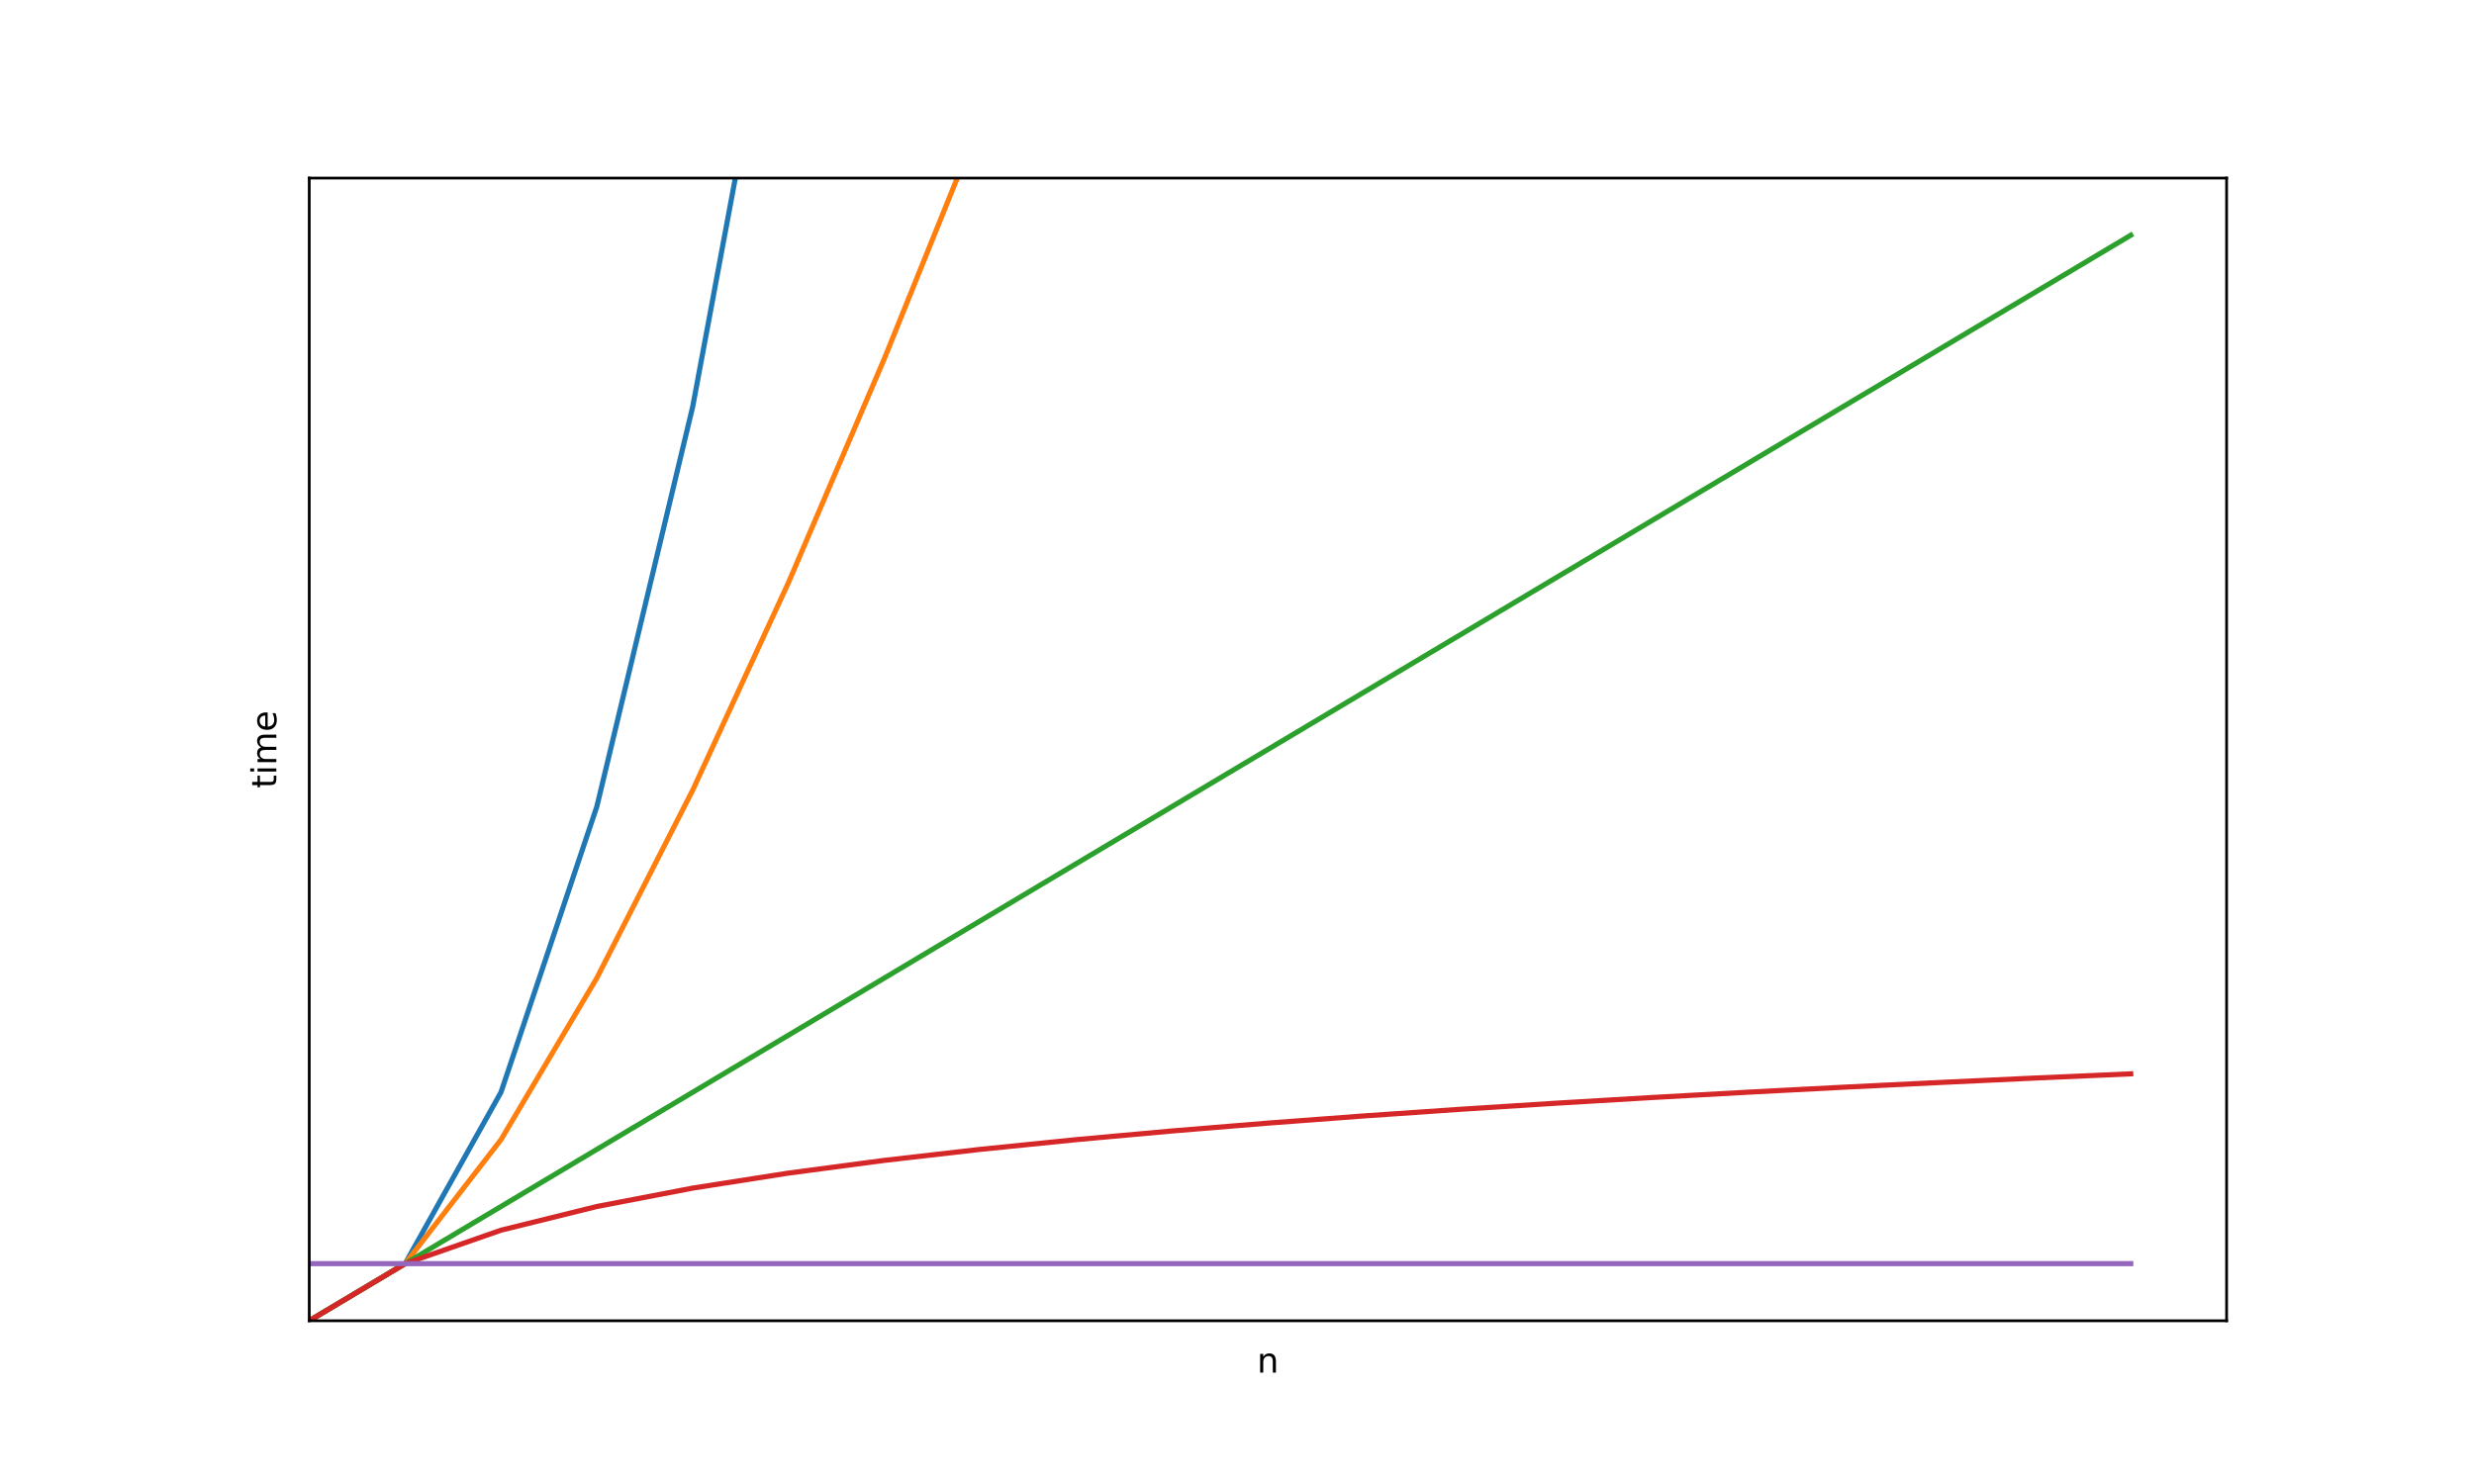
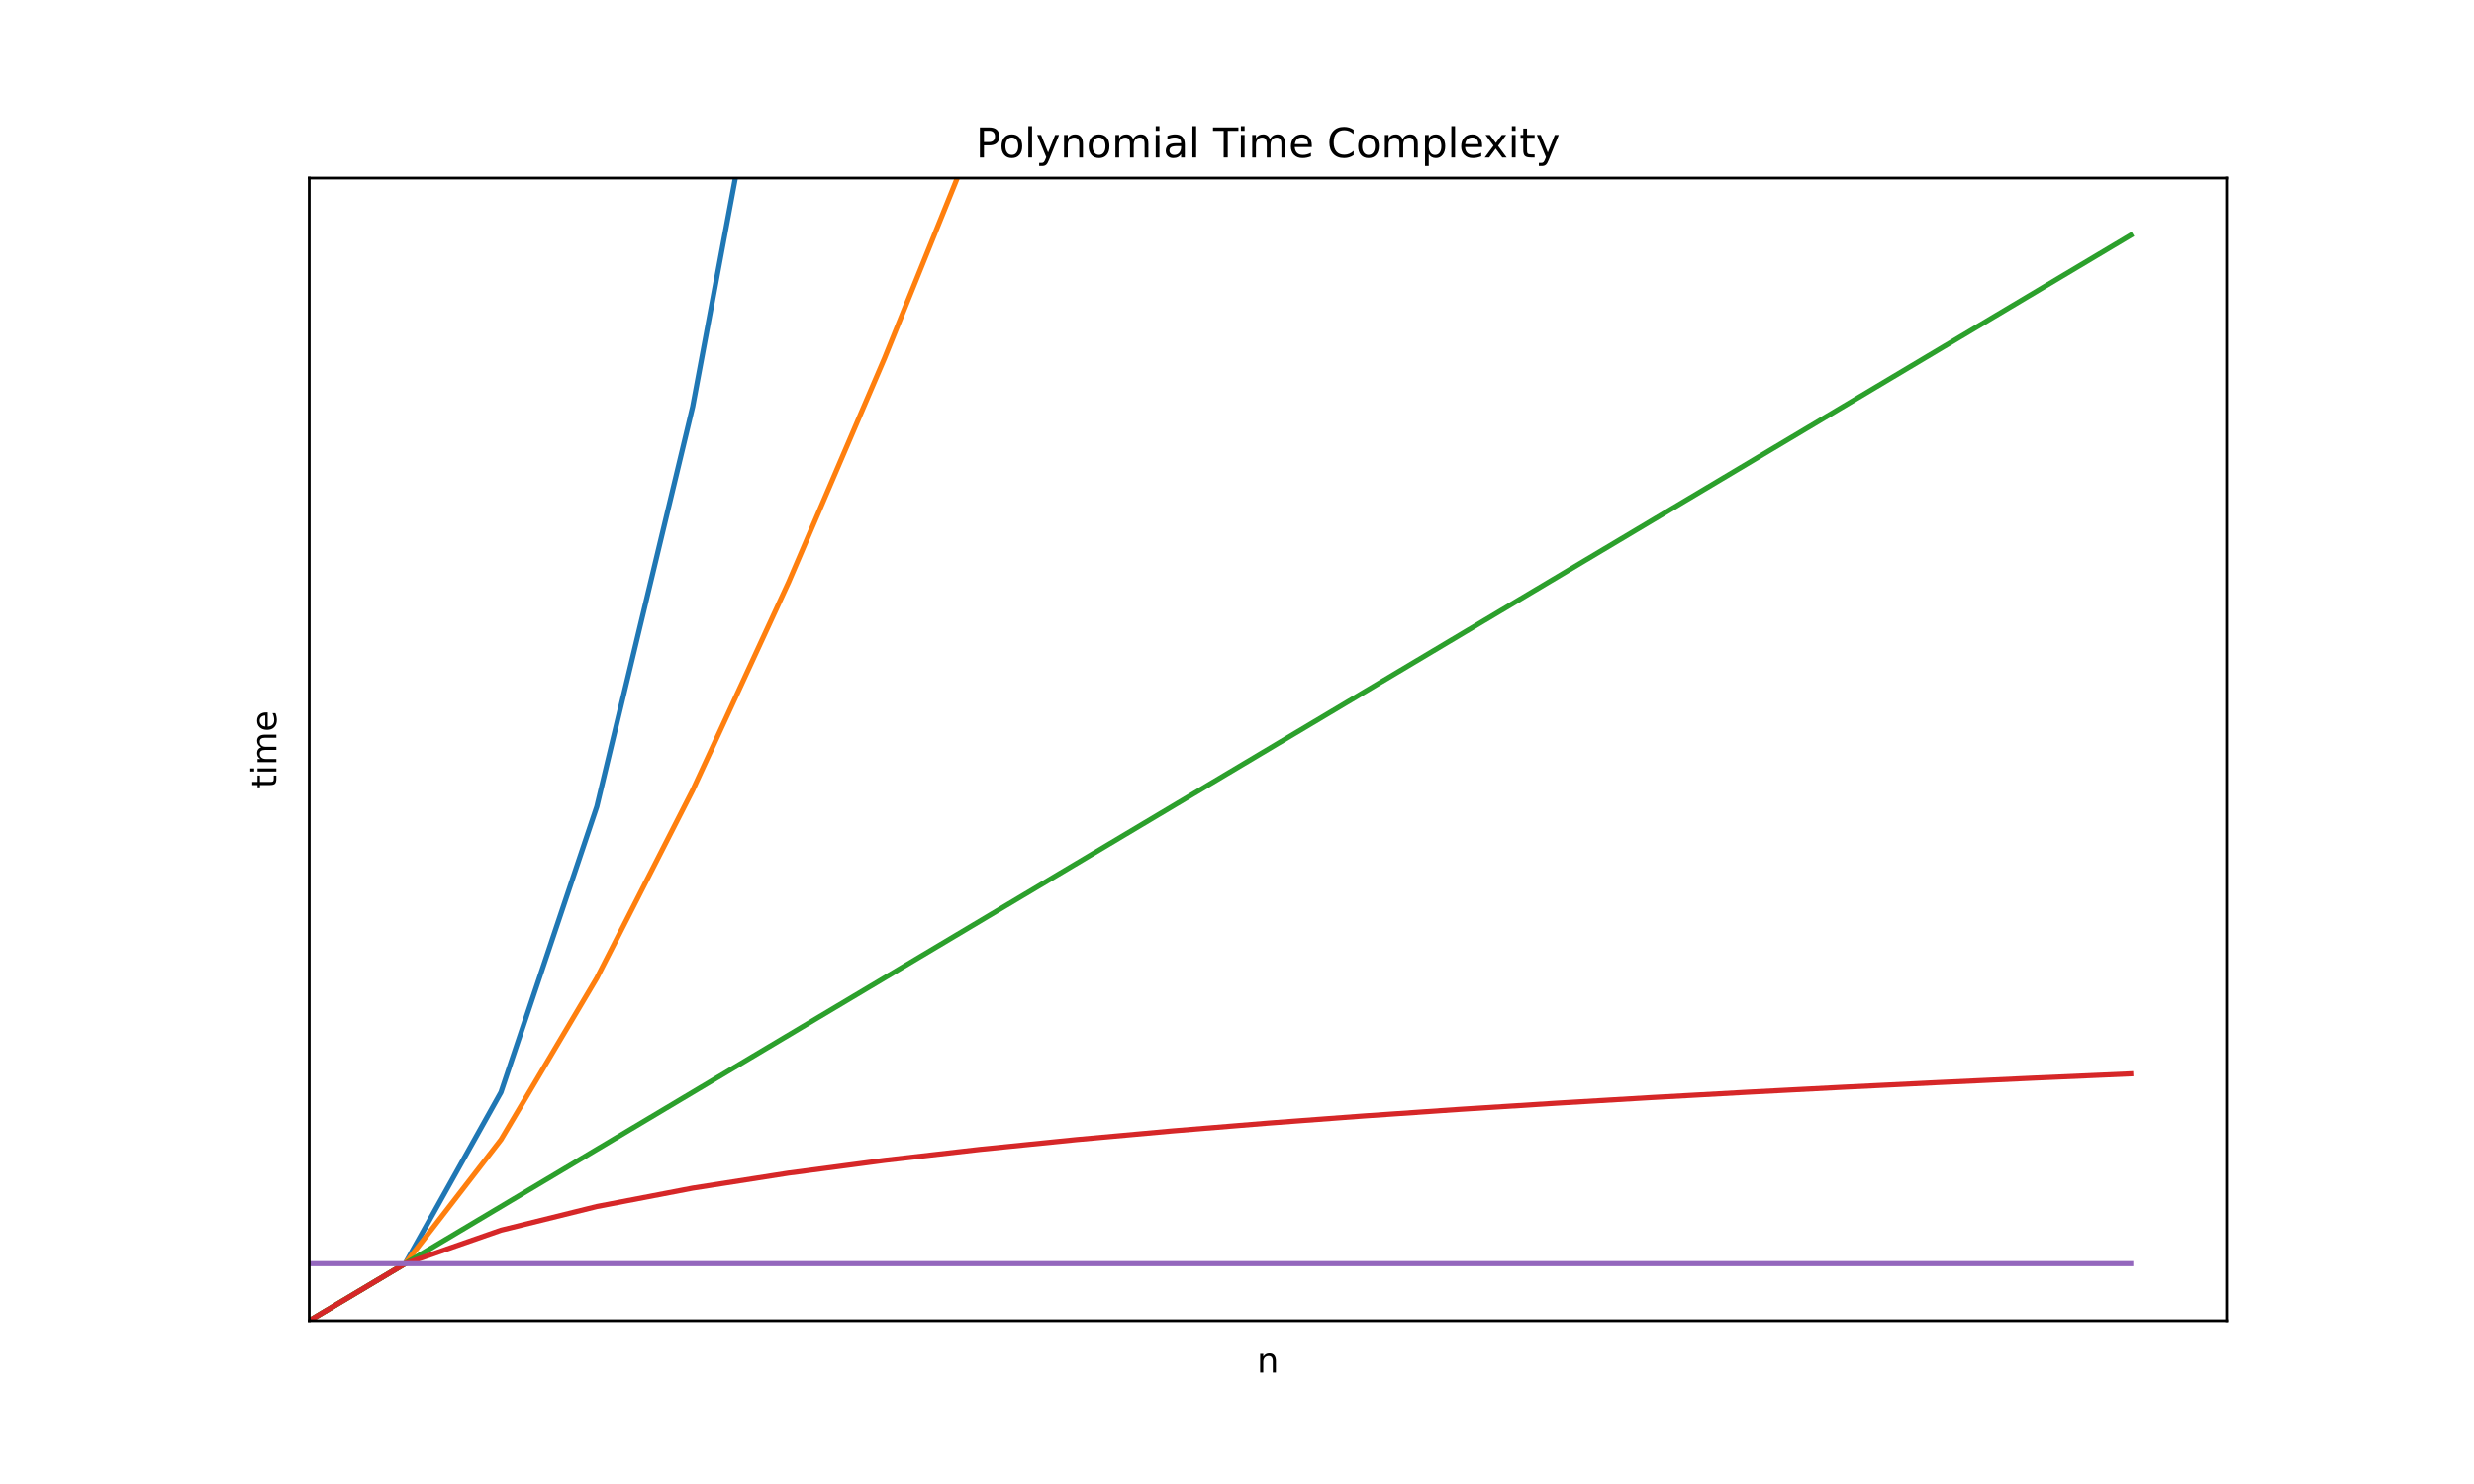
<svg xmlns="http://www.w3.org/2000/svg" xmlns:xlink="http://www.w3.org/1999/xlink" width="720pt" height="432pt" viewBox="0 0 720 432" version="1.1">
  <defs>
    <style type="text/css">*{stroke-linejoin: round; stroke-linecap: butt}</style>
  </defs>
  <g id="figure_1">
    <g id="patch_1">
      <path d="M 0 432  L 720 432  L 720 0  L 0 0  z " style="fill: #ffffff" />
    </g>
    <g id="axes_1">
      <g id="patch_2">
        <path d="M 90 384.48  L 648 384.48  L 648 51.84  L 90 51.84  z " style="fill: #ffffff" />
      </g>
      <g id="matplotlib.axis_1">
        <g id="text_1">
          <g transform="translate(365.8313 399.5784)scale(0.1 -0.1)">
            <defs>
              <path id="DejaVuSans-6e" d="M 3513 2113  L 3513 0  L 2938 0  L 2938 2094  Q 2938 2591 2744 2837  Q 2550 3084 2163 3084  Q 1697 3084 1428 2787  Q 1159 2491 1159 1978  L 1159 0  L 581 0  L 581 3500  L 1159 3500  L 1159 2956  Q 1366 3272 1645 3428  Q 1925 3584 2291 3584  Q 2894 3584 3203 3211  Q 3513 2838 3513 2113  z " transform="scale(0.015625)" />
            </defs>
            <use xlink:href="#DejaVuSans-6e" />
          </g>
        </g>
      </g>
      <g id="matplotlib.axis_2">
        <g id="text_2">
          <g transform="translate(80.42031 229.4561)rotate(-90)scale(0.1 -0.1)">
            <defs>
              <path id="DejaVuSans-74" d="M 1172 4494  L 1172 3500  L 2356 3500  L 2356 3053  L 1172 3053  L 1172 1153  Q 1172 725 1289 603  Q 1406 481 1766 481  L 2356 481  L 2356 0  L 1766 0  Q 1100 0 847 248  Q 594 497 594 1153  L 594 3053  L 172 3053  L 172 3500  L 594 3500  L 594 4494  L 1172 4494  z " transform="scale(0.015625)" />
              <path id="DejaVuSans-69" d="M 603 3500  L 1178 3500  L 1178 0  L 603 0  L 603 3500  z M 603 4863  L 1178 4863  L 1178 4134  L 603 4134  L 603 4863  z " transform="scale(0.015625)" />
              <path id="DejaVuSans-6d" d="M 3328 2828  Q 3544 3216 3844 3400  Q 4144 3584 4550 3584  Q 5097 3584 5394 3201  Q 5691 2819 5691 2113  L 5691 0  L 5113 0  L 5113 2094  Q 5113 2597 4934 2840  Q 4756 3084 4391 3084  Q 3944 3084 3684 2787  Q 3425 2491 3425 1978  L 3425 0  L 2847 0  L 2847 2094  Q 2847 2600 2669 2842  Q 2491 3084 2119 3084  Q 1678 3084 1418 2786  Q 1159 2488 1159 1978  L 1159 0  L 581 0  L 581 3500  L 1159 3500  L 1159 2956  Q 1356 3278 1631 3431  Q 1906 3584 2284 3584  Q 2666 3584 2933 3390  Q 3200 3197 3328 2828  z " transform="scale(0.015625)" />
              <path id="DejaVuSans-65" d="M 3597 1894  L 3597 1613  L 953 1613  Q 991 1019 1311 708  Q 1631 397 2203 397  Q 2534 397 2845 478  Q 3156 559 3463 722  L 3463 178  Q 3153 47 2828 -22  Q 2503 -91 2169 -91  Q 1331 -91 842 396  Q 353 884 353 1716  Q 353 2575 817 3079  Q 1281 3584 2069 3584  Q 2775 3584 3186 3129  Q 3597 2675 3597 1894  z M 3022 2063  Q 3016 2534 2758 2815  Q 2500 3097 2075 3097  Q 1594 3097 1305 2825  Q 1016 2553 972 2059  L 3022 2063  z " transform="scale(0.015625)" />
            </defs>
            <use xlink:href="#DejaVuSans-74" />
            <use xlink:href="#DejaVuSans-69" x="39.209" />
            <use xlink:href="#DejaVuSans-6d" x="66.992" />
            <use xlink:href="#DejaVuSans-65" x="164.404" />
          </g>
        </g>
      </g>
      <g id="line2d_1">
-         <path d="M 90 384.48  L 117.9 367.848  L 145.8 317.952  L 173.7 234.792  L 201.6 118.368  L 223.849 -1  " clip-path="url(#pb94119098c)" style="fill: none; stroke: #1f77b4; stroke-width: 1.5; stroke-linecap: square" />
+         <path d="M 90 384.48  L 117.9 367.848  L 145.8 317.952  L 173.7 234.792  L 201.6 118.368  L 223.849 -1  " clip-path="url(#p58e58312ac)" style="fill: none; stroke: #1f77b4; stroke-width: 1.5; stroke-linecap: square" />
      </g>
      <g id="line2d_2">
-         <path d="M 90 384.48  L 117.9 367.848  L 145.8 331.758  L 173.7 284.688  L 201.6 230.007  L 229.5 169.515  L 257.4 104.328  L 285.3 35.208  L 299.233 -1  " clip-path="url(#pb94119098c)" style="fill: none; stroke: #ff7f0e; stroke-width: 1.5; stroke-linecap: square" />
+         <path d="M 90 384.48  L 117.9 367.848  L 145.8 331.758  L 173.7 284.688  L 201.6 230.007  L 229.5 169.515  L 257.4 104.328  L 285.3 35.208  L 299.233 -1  " clip-path="url(#p58e58312ac)" style="fill: none; stroke: #ff7f0e; stroke-width: 1.5; stroke-linecap: square" />
      </g>
      <g id="line2d_3">
-         <path d="M 90 384.48  L 117.9 367.848  L 145.8 351.216  L 173.7 334.584  L 201.6 317.952  L 229.5 301.32  L 257.4 284.688  L 285.3 268.056  L 313.2 251.424  L 341.1 234.792  L 369 218.16  L 396.9 201.528  L 424.8 184.896  L 452.7 168.264  L 480.6 151.632  L 508.5 135  L 536.4 118.368  L 564.3 101.736  L 592.2 85.104  L 620.1 68.472  " clip-path="url(#pb94119098c)" style="fill: none; stroke: #2ca02c; stroke-width: 1.5; stroke-linecap: square" />
+         <path d="M 90 384.48  L 117.9 367.848  L 145.8 351.216  L 173.7 334.584  L 201.6 317.952  L 229.5 301.32  L 257.4 284.688  L 285.3 268.056  L 313.2 251.424  L 341.1 234.792  L 369 218.16  L 396.9 201.528  L 424.8 184.896  L 452.7 168.264  L 480.6 151.632  L 508.5 135  L 536.4 118.368  L 564.3 101.736  L 592.2 85.104  L 620.1 68.472  " clip-path="url(#p58e58312ac)" style="fill: none; stroke: #2ca02c; stroke-width: 1.5; stroke-linecap: square" />
      </g>
      <g id="line2d_4">
-         <path d="M 90 384.48  L 117.9 367.848  L 145.8 358.119  L 173.7 351.216  L 201.6 345.862  L 229.5 341.487  L 257.4 337.788  L 285.3 334.584  L 313.2 331.758  L 341.1 329.23  L 369 326.943  L 396.9 324.855  L 424.8 322.934  L 452.7 321.156  L 480.6 319.501  L 508.5 317.952  L 536.4 316.497  L 564.3 315.126  L 592.2 313.828  L 620.1 312.598  " clip-path="url(#pb94119098c)" style="fill: none; stroke: #d62728; stroke-width: 1.5; stroke-linecap: square" />
+         <path d="M 90 384.48  L 117.9 367.848  L 145.8 358.119  L 173.7 351.216  L 201.6 345.862  L 229.5 341.487  L 257.4 337.788  L 285.3 334.584  L 313.2 331.758  L 341.1 329.23  L 369 326.943  L 396.9 324.855  L 424.8 322.934  L 452.7 321.156  L 480.6 319.501  L 508.5 317.952  L 536.4 316.497  L 564.3 315.126  L 592.2 313.828  L 620.1 312.598  " clip-path="url(#p58e58312ac)" style="fill: none; stroke: #d62728; stroke-width: 1.5; stroke-linecap: square" />
      </g>
      <g id="line2d_5">
-         <path d="M 90 367.848  L 117.9 367.848  L 145.8 367.848  L 173.7 367.848  L 201.6 367.848  L 229.5 367.848  L 257.4 367.848  L 285.3 367.848  L 313.2 367.848  L 341.1 367.848  L 369 367.848  L 396.9 367.848  L 424.8 367.848  L 452.7 367.848  L 480.6 367.848  L 508.5 367.848  L 536.4 367.848  L 564.3 367.848  L 592.2 367.848  L 620.1 367.848  " clip-path="url(#pb94119098c)" style="fill: none; stroke: #9467bd; stroke-width: 1.5; stroke-linecap: square" />
+         <path d="M 90 367.848  L 117.9 367.848  L 145.8 367.848  L 173.7 367.848  L 201.6 367.848  L 229.5 367.848  L 257.4 367.848  L 285.3 367.848  L 313.2 367.848  L 341.1 367.848  L 369 367.848  L 396.9 367.848  L 424.8 367.848  L 452.7 367.848  L 480.6 367.848  L 508.5 367.848  L 536.4 367.848  L 564.3 367.848  L 592.2 367.848  L 620.1 367.848  " clip-path="url(#p58e58312ac)" style="fill: none; stroke: #9467bd; stroke-width: 1.5; stroke-linecap: square" />
      </g>
      <g id="patch_3">
        <path d="M 90 384.48  L 90 51.84  " style="fill: none; stroke: #000000; stroke-width: 0.8; stroke-linejoin: miter; stroke-linecap: square" />
      </g>
      <g id="patch_4">
        <path d="M 648 384.48  L 648 51.84  " style="fill: none; stroke: #000000; stroke-width: 0.8; stroke-linejoin: miter; stroke-linecap: square" />
      </g>
      <g id="patch_5">
        <path d="M 90 384.48  L 648 384.48  " style="fill: none; stroke: #000000; stroke-width: 0.8; stroke-linejoin: miter; stroke-linecap: square" />
      </g>
      <g id="patch_6">
        <path d="M 90 51.84  L 648 51.84  " style="fill: none; stroke: #000000; stroke-width: 0.8; stroke-linejoin: miter; stroke-linecap: square" />
      </g>
+       <g id="text_3">
+         <g transform="translate(283.9978 45.84)scale(0.12 -0.12)">
+           <defs>
+             <path id="DejaVuSans-50" d="M 1259 4147  L 1259 2394  L 2053 2394  Q 2494 2394 2734 2622  Q 2975 2850 2975 3272  Q 2975 3691 2734 3919  Q 2494 4147 2053 4147  L 1259 4147  z M 628 4666  L 2053 4666  Q 2838 4666 3239 4311  Q 3641 3956 3641 3272  Q 3641 2581 3239 2228  Q 2838 1875 2053 1875  L 1259 1875  L 1259 0  L 628 0  L 628 4666  z " transform="scale(0.015625)" />
+             <path id="DejaVuSans-6f" d="M 1959 3097  Q 1497 3097 1228 2736  Q 959 2375 959 1747  Q 959 1119 1226 758  Q 1494 397 1959 397  Q 2419 397 2687 759  Q 2956 1122 2956 1747  Q 2956 2369 2687 2733  Q 2419 3097 1959 3097  z M 1959 3584  Q 2709 3584 3137 3096  Q 3566 2609 3566 1747  Q 3566 888 3137 398  Q 2709 -91 1959 -91  Q 1206 -91 779 398  Q 353 888 353 1747  Q 353 2609 779 3096  Q 1206 3584 1959 3584  z " transform="scale(0.015625)" />
+             <path id="DejaVuSans-6c" d="M 603 4863  L 1178 4863  L 1178 0  L 603 0  L 603 4863  z " transform="scale(0.015625)" />
+             <path id="DejaVuSans-79" d="M 2059 -325  Q 1816 -950 1584 -1140  Q 1353 -1331 966 -1331  L 506 -1331  L 506 -850  L 844 -850  Q 1081 -850 1212 -737  Q 1344 -625 1503 -206  L 1606 56  L 191 3500  L 800 3500  L 1894 763  L 2988 3500  L 3597 3500  L 2059 -325  z " transform="scale(0.015625)" />
+             <path id="DejaVuSans-61" d="M 2194 1759  Q 1497 1759 1228 1600  Q 959 1441 959 1056  Q 959 750 1161 570  Q 1363 391 1709 391  Q 2188 391 2477 730  Q 2766 1069 2766 1631  L 2766 1759  L 2194 1759  z M 3341 1997  L 3341 0  L 2766 0  L 2766 531  Q 2569 213 2275 61  Q 1981 -91 1556 -91  Q 1019 -91 701 211  Q 384 513 384 1019  Q 384 1609 779 1909  Q 1175 2209 1959 2209  L 2766 2209  L 2766 2266  Q 2766 2663 2505 2880  Q 2244 3097 1772 3097  Q 1472 3097 1187 3025  Q 903 2953 641 2809  L 641 3341  Q 956 3463 1253 3523  Q 1550 3584 1831 3584  Q 2591 3584 2966 3190  Q 3341 2797 3341 1997  z " transform="scale(0.015625)" />
+             <path id="DejaVuSans-20" transform="scale(0.015625)" />
+             <path id="DejaVuSans-54" d="M -19 4666  L 3928 4666  L 3928 4134  L 2272 4134  L 2272 0  L 1638 0  L 1638 4134  L -19 4134  L -19 4666  z " transform="scale(0.015625)" />
+             <path id="DejaVuSans-43" d="M 4122 4306  L 4122 3641  Q 3803 3938 3442 4084  Q 3081 4231 2675 4231  Q 1875 4231 1450 3742  Q 1025 3253 1025 2328  Q 1025 1406 1450 917  Q 1875 428 2675 428  Q 3081 428 3442 575  Q 3803 722 4122 1019  L 4122 359  Q 3791 134 3420 21  Q 3050 -91 2638 -91  Q 1578 -91 968 557  Q 359 1206 359 2328  Q 359 3453 968 4101  Q 1578 4750 2638 4750  Q 3056 4750 3426 4639  Q 3797 4528 4122 4306  z " transform="scale(0.015625)" />
+             <path id="DejaVuSans-70" d="M 1159 525  L 1159 -1331  L 581 -1331  L 581 3500  L 1159 3500  L 1159 2969  Q 1341 3281 1617 3432  Q 1894 3584 2278 3584  Q 2916 3584 3314 3078  Q 3713 2572 3713 1747  Q 3713 922 3314 415  Q 2916 -91 2278 -91  Q 1894 -91 1617 61  Q 1341 213 1159 525  z M 3116 1747  Q 3116 2381 2855 2742  Q 2594 3103 2138 3103  Q 1681 3103 1420 2742  Q 1159 2381 1159 1747  Q 1159 1113 1420 752  Q 1681 391 2138 391  Q 2594 391 2855 752  Q 3116 1113 3116 1747  z " transform="scale(0.015625)" />
+             <path id="DejaVuSans-78" d="M 3513 3500  L 2247 1797  L 3578 0  L 2900 0  L 1881 1375  L 863 0  L 184 0  L 1544 1831  L 300 3500  L 978 3500  L 1906 2253  L 2834 3500  L 3513 3500  z " transform="scale(0.015625)" />
+           </defs>
+           <use xlink:href="#DejaVuSans-50" />
+           <use xlink:href="#DejaVuSans-6f" x="56.678" />
+           <use xlink:href="#DejaVuSans-6c" x="117.859" />
+           <use xlink:href="#DejaVuSans-79" x="145.643" />
+           <use xlink:href="#DejaVuSans-6e" x="204.822" />
+           <use xlink:href="#DejaVuSans-6f" x="268.201" />
+           <use xlink:href="#DejaVuSans-6d" x="329.383" />
+           <use xlink:href="#DejaVuSans-69" x="426.795" />
+           <use xlink:href="#DejaVuSans-61" x="454.578" />
+           <use xlink:href="#DejaVuSans-6c" x="515.857" />
+           <use xlink:href="#DejaVuSans-20" x="543.641" />
+           <use xlink:href="#DejaVuSans-54" x="575.428" />
+           <use xlink:href="#DejaVuSans-69" x="633.387" />
+           <use xlink:href="#DejaVuSans-6d" x="661.17" />
+           <use xlink:href="#DejaVuSans-65" x="758.582" />
+           <use xlink:href="#DejaVuSans-20" x="820.105" />
+           <use xlink:href="#DejaVuSans-43" x="851.893" />
+           <use xlink:href="#DejaVuSans-6f" x="921.717" />
+           <use xlink:href="#DejaVuSans-6d" x="982.898" />
+           <use xlink:href="#DejaVuSans-70" x="1080.311" />
+           <use xlink:href="#DejaVuSans-6c" x="1143.787" />
+           <use xlink:href="#DejaVuSans-65" x="1171.57" />
+           <use xlink:href="#DejaVuSans-78" x="1231.344" />
+           <use xlink:href="#DejaVuSans-69" x="1290.523" />
+           <use xlink:href="#DejaVuSans-74" x="1318.307" />
+           <use xlink:href="#DejaVuSans-79" x="1357.516" />
+         </g>
+       </g>
    </g>
  </g>
  <defs>
-     <clipPath id="pb94119098c">
+     <clipPath id="p58e58312ac">
      <rect x="90" y="51.84" width="558" height="332.64" />
    </clipPath>
  </defs>
</svg>
